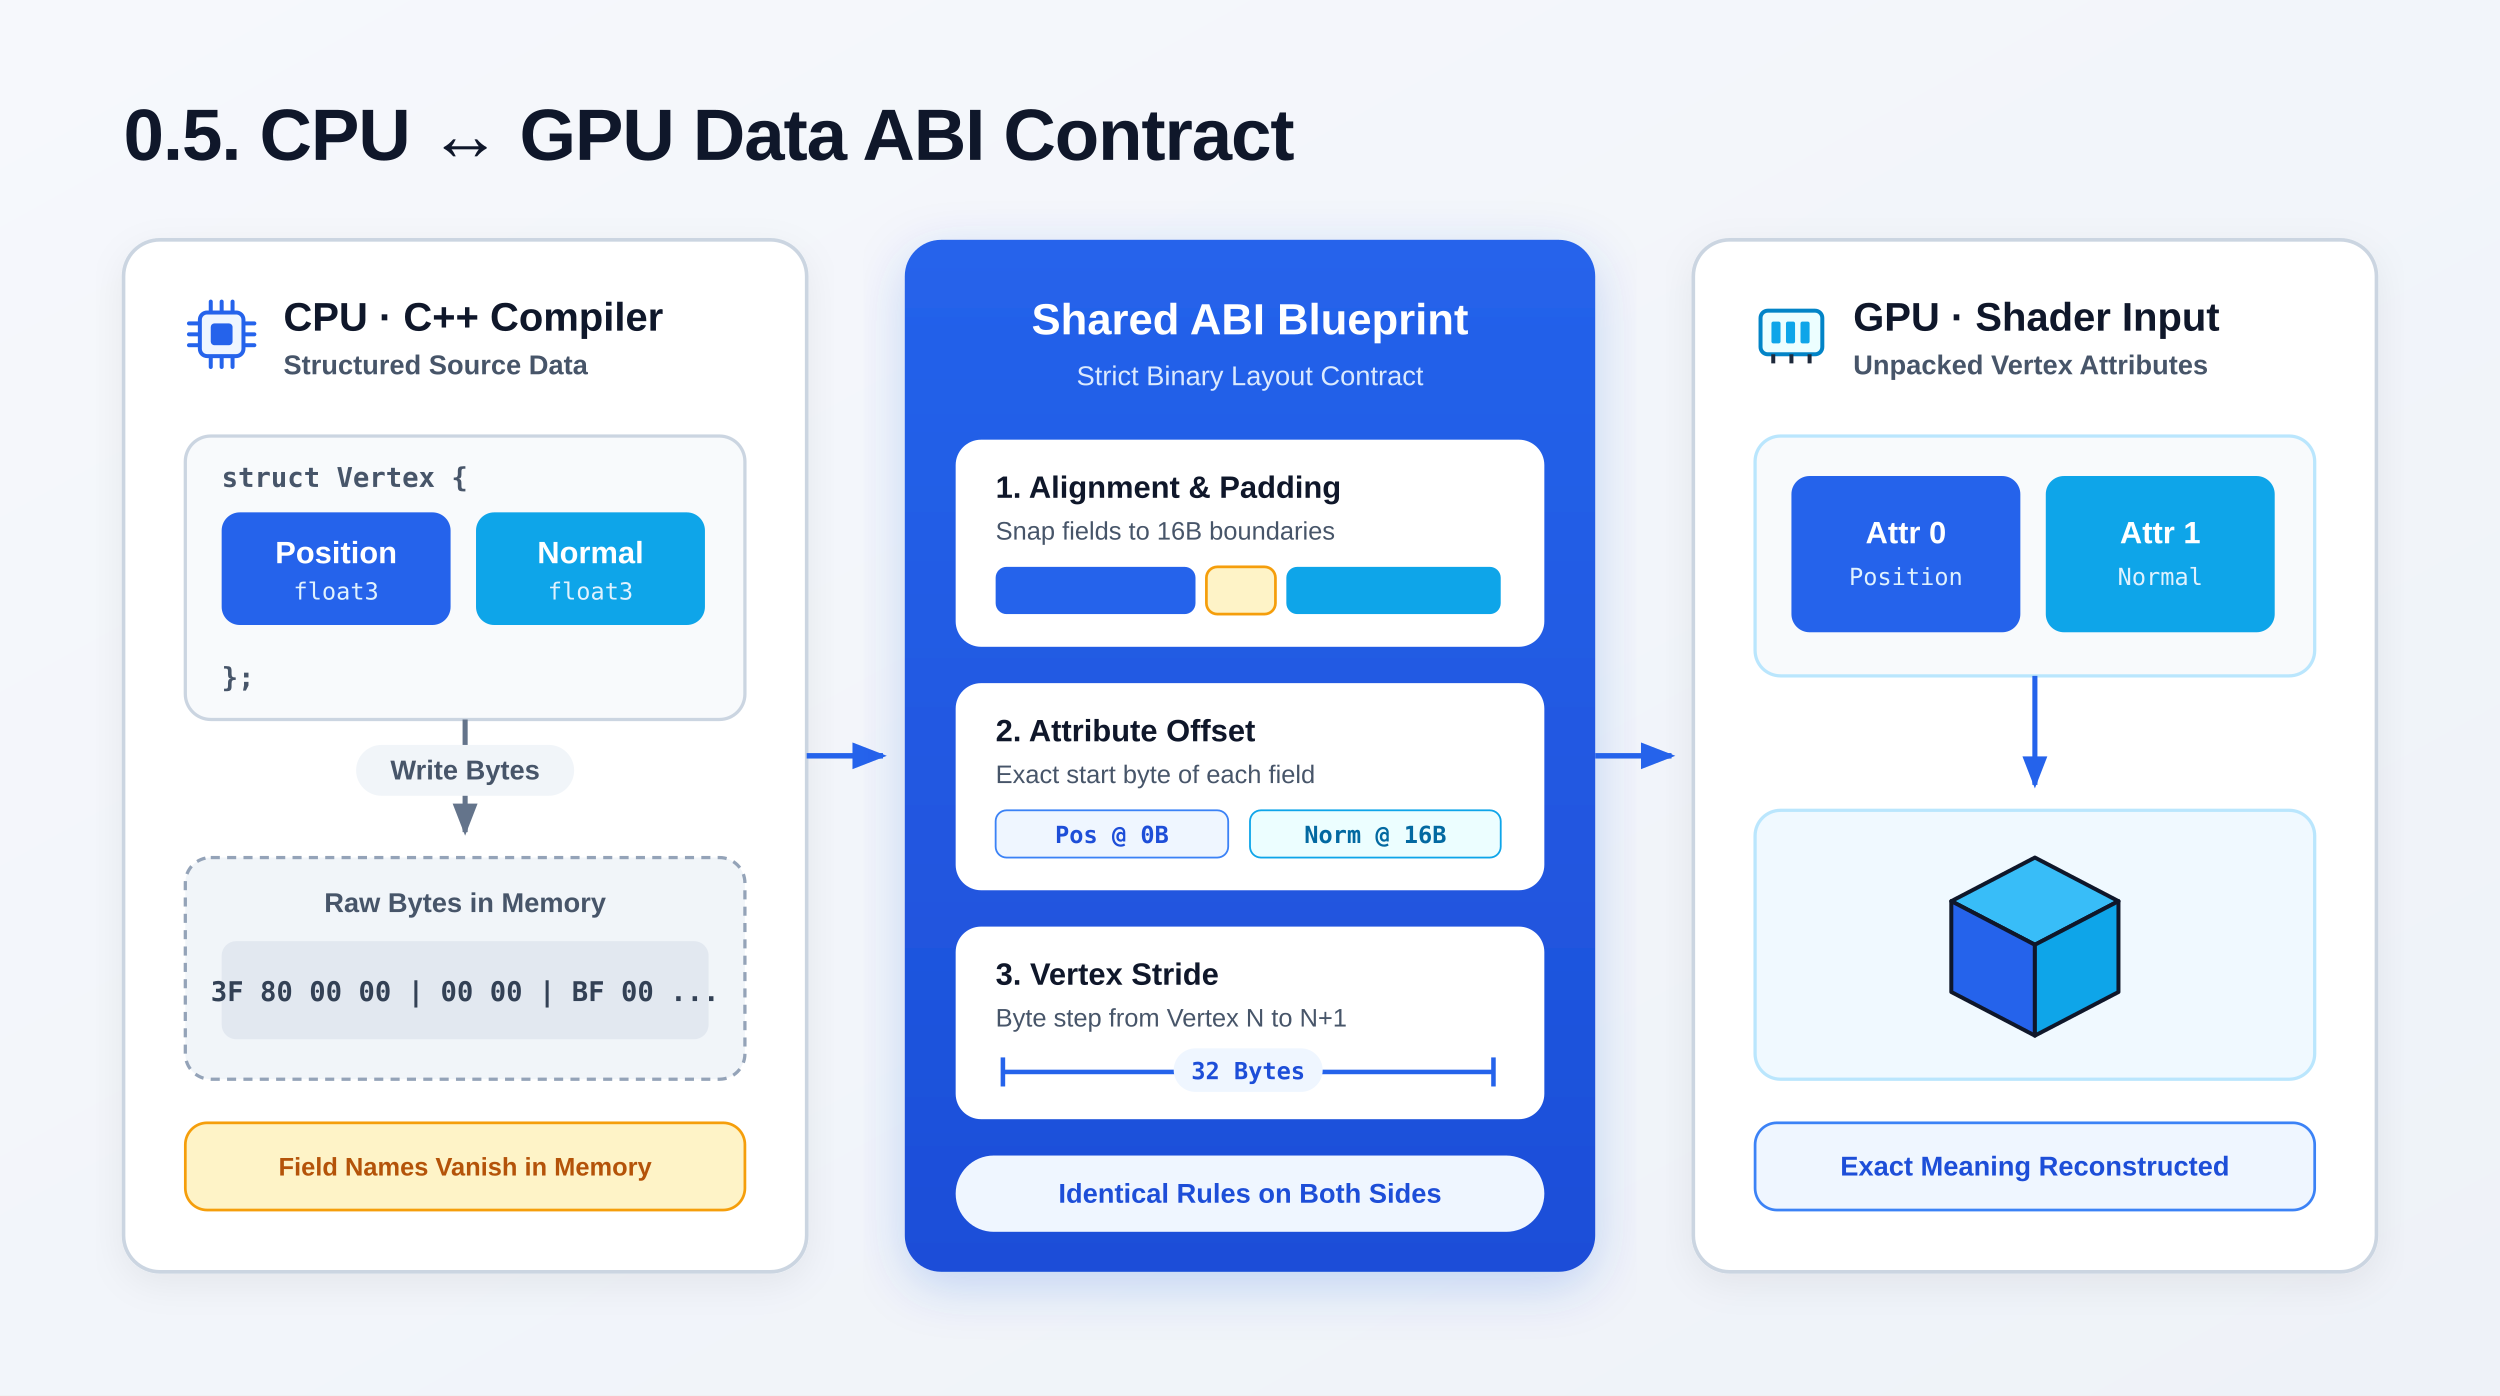
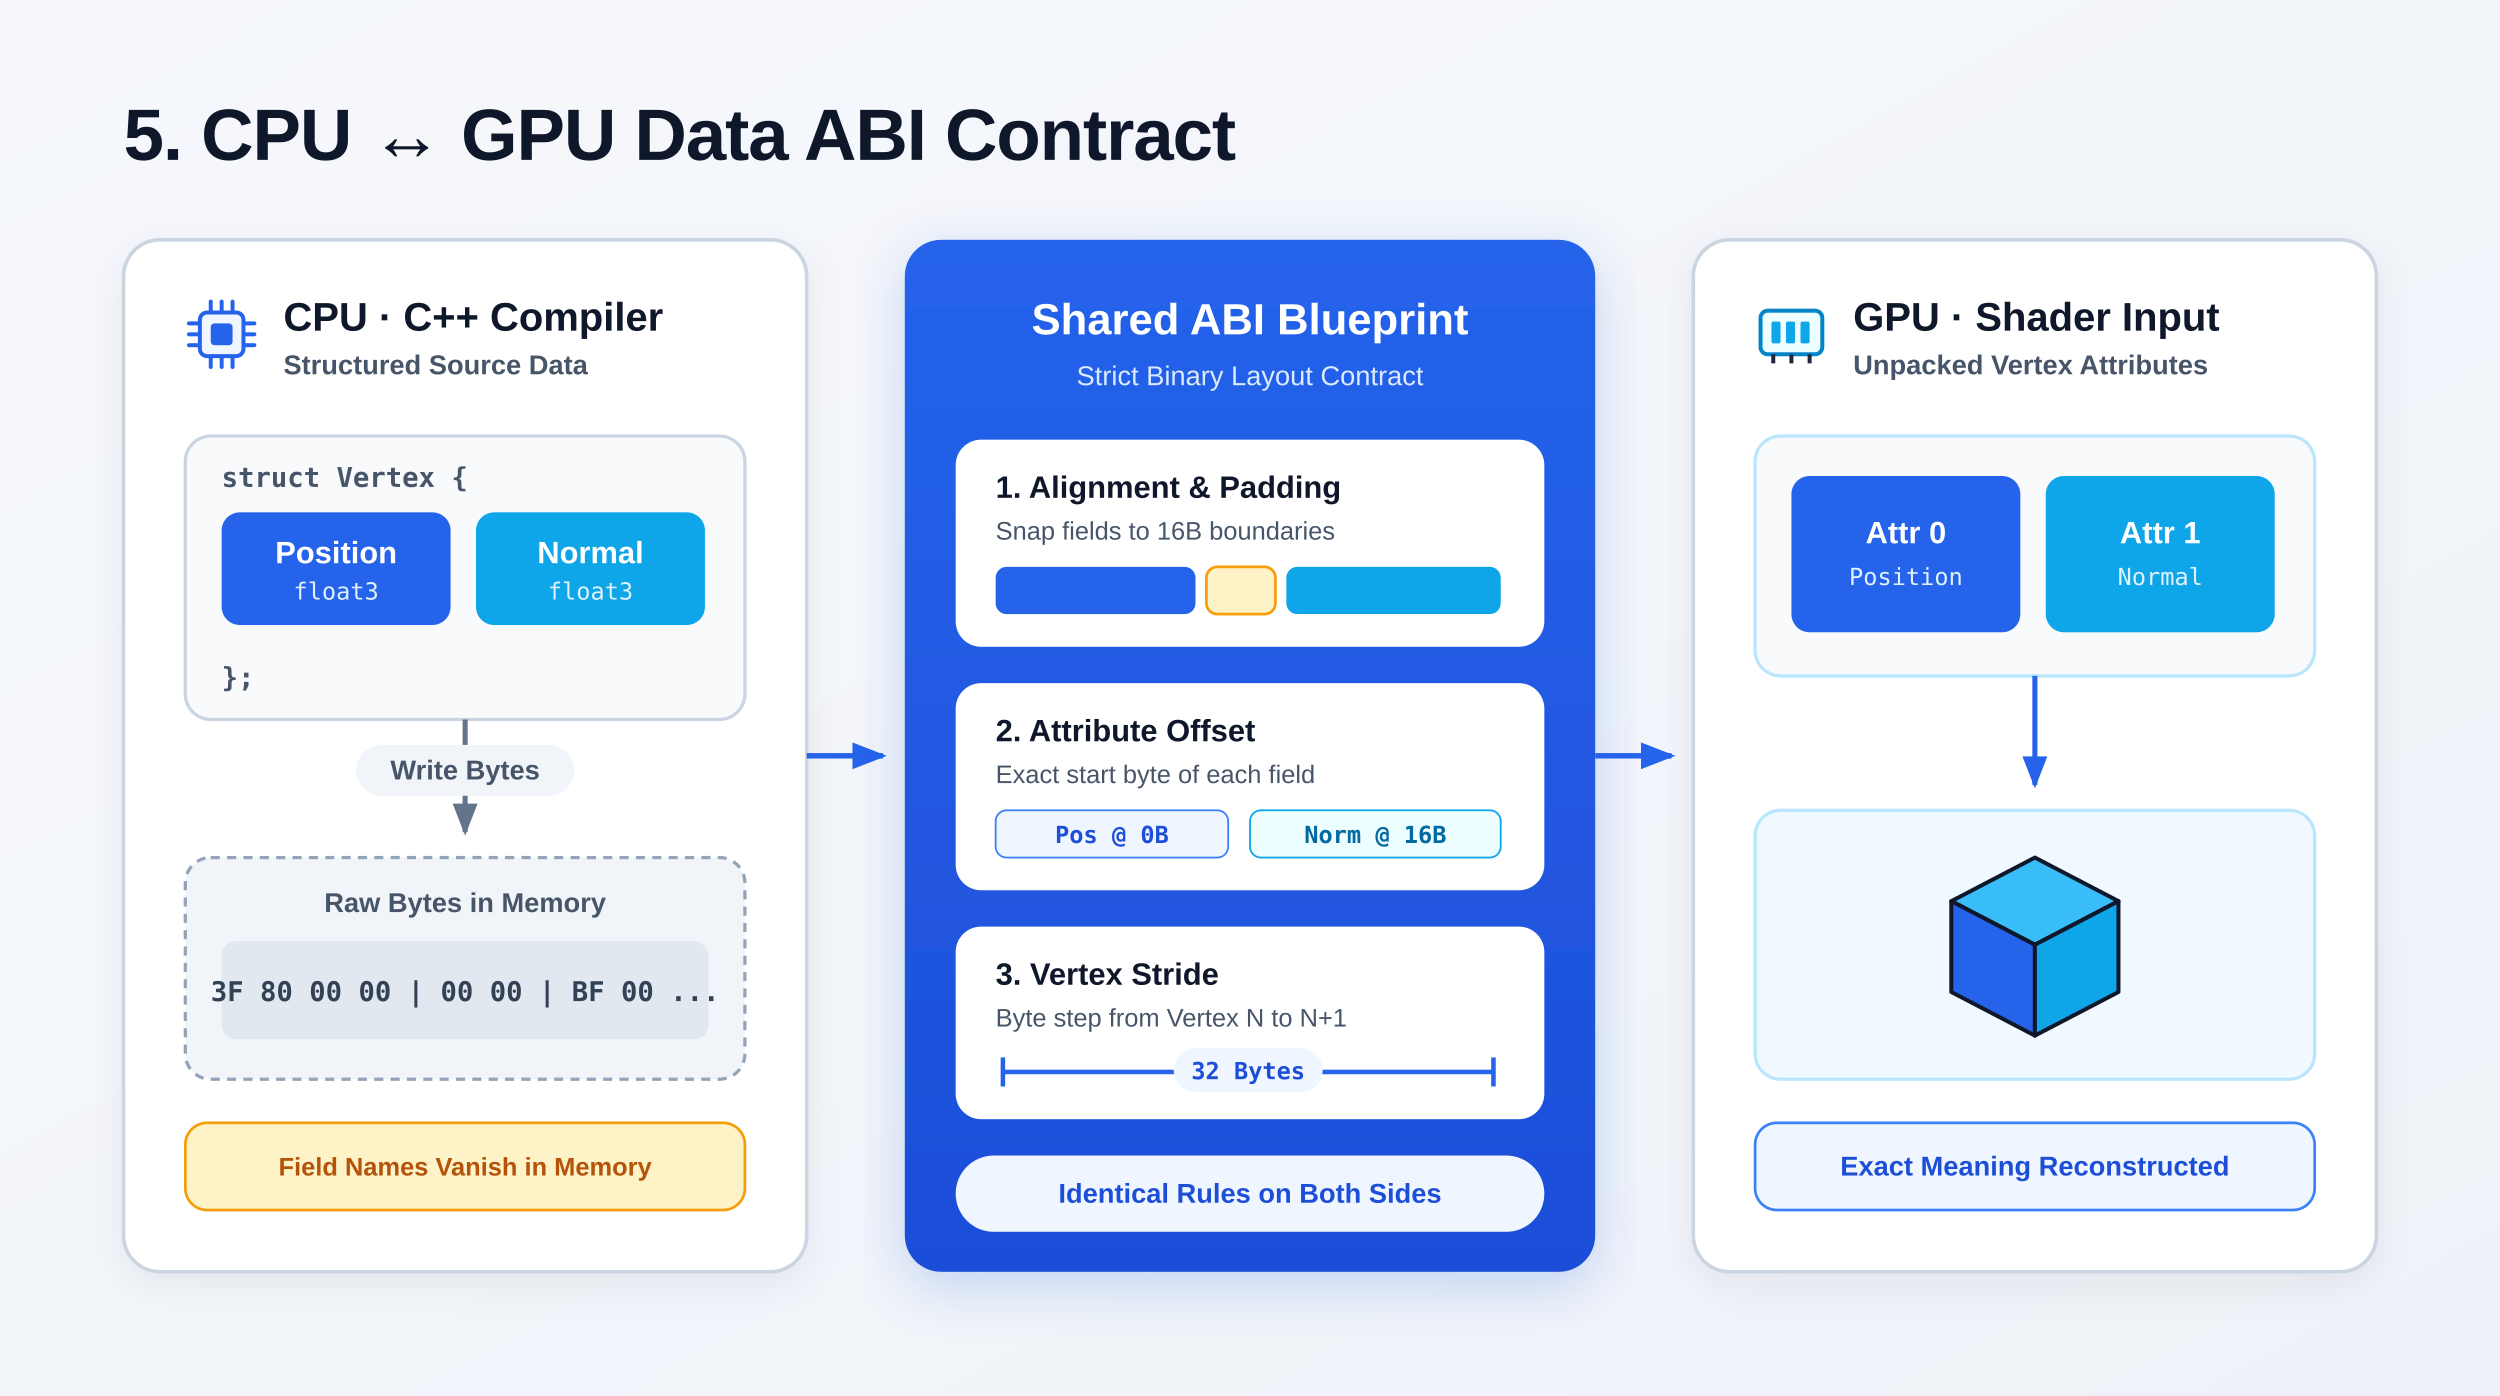
<svg xmlns="http://www.w3.org/2000/svg" viewBox="0 0 1376 768" width="1376" height="768">
  <defs>
    <linearGradient id="bgGrad" x1="0%" y1="0%" x2="100%" y2="100%">
      <stop offset="0%" stop-color="#F6F8FC" />
      <stop offset="100%" stop-color="#EEF2F8" />
    </linearGradient>
    <linearGradient id="abiGrad" x1="0%" y1="0%" x2="0%" y2="100%">
      <stop offset="0%" stop-color="#2563EB" />
      <stop offset="100%" stop-color="#1D4ED8" />
    </linearGradient>
    <filter id="cardShadow" x="-4%" y="-6%" width="108%" height="114%">
      <feDropShadow dx="0" dy="6" stdDeviation="10" flood-color="#0F172A" flood-opacity="0.06" />
    </filter>
    <filter id="blueShadow" x="-6%" y="-6%" width="112%" height="116%">
      <feDropShadow dx="0" dy="8" stdDeviation="14" flood-color="#1D4ED8" flood-opacity="0.20" />
    </filter>
    <marker id="arrSlate" viewBox="0 0 10 10" refX="8" refY="5" markerWidth="7" markerHeight="7" orient="auto">
      <path d="M 0 1.5 L 9 5 L 0 8.5 z" fill="#64748B" />
    </marker>
    <marker id="arrBlue" viewBox="0 0 10 10" refX="8" refY="5" markerWidth="7" markerHeight="7" orient="auto">
      <path d="M 0 1.5 L 9 5 L 0 8.5 z" fill="#2563EB" />
    </marker>
    <style>
      .font { font-family: -apple-system, BlinkMacSystemFont, "SF Pro Display", "Helvetica Neue", Arial, sans-serif; }
      .mono { font-family: "SF Mono", ui-monospace, Menlo, Consolas, monospace; }
      .title { font-size: 40px; font-weight: 700; fill: #0F172A; letter-spacing: -0.6px; }
      .card-title { font-size: 22px; font-weight: 700; fill: #0F172A; }
      .card-sub { font-size: 15px; font-weight: 600; fill: #475569; }
      .box-w { font-size: 17px; font-weight: 700; fill: #FFFFFF; }
      .box-sub { font-size: 13px; font-weight: 500; fill: #E0F2FE; }
      .raw-txt { font-size: 15px; font-weight: 600; fill: #334155; }
      .abi-title { font-size: 24px; font-weight: 700; fill: #FFFFFF; }
      .abi-sub { font-size: 15px; font-weight: 500; fill: #DBEAFE; }
      .rule-title { font-size: 17px; font-weight: 700; fill: #0F172A; }
      .rule-sub { font-size: 14px; font-weight: 500; fill: #475569; }
      .foot-pill { font-size: 15px; font-weight: 700; fill: #1D4ED8; }
      .warn-pill { font-size: 14px; font-weight: 700; fill: #B45309; }
    </style>
  </defs>
  <rect width="1376" height="768" fill="url(#bgGrad)" />
-   <text x="68" y="88" class="font title">0.5. CPU ↔ GPU Data ABI Contract</text>
+   <text x="68" y="88" class="font title">5. CPU ↔ GPU Data ABI Contract</text>
  <g filter="url(#cardShadow)">
    <rect x="68" y="132" width="376" height="568" rx="20" fill="#FFFFFF" stroke="#CBD5E1" stroke-width="2" />
  </g>
  <g transform="translate(102, 164)" stroke="#2563EB" stroke-width="2.2" fill="none" stroke-linecap="round">
    <rect x="8" y="8" width="24" height="24" rx="4" fill="#EFF6FF" />
    <rect x="14" y="14" width="12" height="12" rx="2" fill="#2563EB" stroke="none" />
    <line x1="14" y1="2" x2="14" y2="7" />
    <line x1="20" y1="2" x2="20" y2="7" />
    <line x1="26" y1="2" x2="26" y2="7" />
    <line x1="14" y1="33" x2="14" y2="38" />
    <line x1="20" y1="33" x2="20" y2="38" />
    <line x1="26" y1="33" x2="26" y2="38" />
    <line x1="2" y1="14" x2="7" y2="14" />
    <line x1="2" y1="20" x2="7" y2="20" />
    <line x1="2" y1="26" x2="7" y2="26" />
    <line x1="33" y1="14" x2="38" y2="14" />
    <line x1="33" y1="20" x2="38" y2="20" />
    <line x1="33" y1="26" x2="38" y2="26" />
  </g>
  <text x="156" y="182" class="font card-title">CPU · C++ Compiler</text>
  <text x="156" y="206" class="font card-sub">Structured Source Data</text>
  <rect x="102" y="240" width="308" height="156" rx="14" fill="#F8FAFC" stroke="#CBD5E1" stroke-width="1.8" />
  <text x="122" y="268" class="mono card-sub">struct Vertex {</text>
  <rect x="122" y="282" width="126" height="62" rx="10" fill="#2563EB" />
  <text x="185" y="310" text-anchor="middle" class="font box-w">Position</text>
  <text x="185" y="330" text-anchor="middle" class="mono box-sub">float3</text>
  <rect x="262" y="282" width="126" height="62" rx="10" fill="#0EA5E9" />
  <text x="325" y="310" text-anchor="middle" class="font box-w">Normal</text>
  <text x="325" y="330" text-anchor="middle" class="mono box-sub">float3</text>
  <text x="122" y="378" class="mono card-sub">};</text>
  <line x1="256" y1="396" x2="256" y2="458" stroke="#64748B" stroke-width="2.8" marker-end="url(#arrSlate)" />
  <rect x="196" y="410" width="120" height="28" rx="14" fill="#F1F5F9" />
  <text x="256" y="429" text-anchor="middle" class="font card-sub">Write Bytes</text>
  <rect x="102" y="472" width="308" height="122" rx="14" fill="#F1F5F9" stroke="#94A3B8" stroke-width="1.8" stroke-dasharray="5,4" />
  <text x="256" y="502" text-anchor="middle" class="font card-sub">Raw Bytes in Memory</text>
  <rect x="122" y="518" width="268" height="54" rx="8" fill="#E2E8F0" />
  <text x="256" y="551" text-anchor="middle" class="mono raw-txt">3F 80 00 00 | 00 00 | BF 00 ...</text>
  <rect x="102" y="618" width="308" height="48" rx="12" fill="#FEF3C7" stroke="#F59E0B" stroke-width="1.5" />
  <text x="256" y="647" text-anchor="middle" class="font warn-pill">Field Names Vanish in Memory</text>
  <line x1="444" y1="416" x2="486" y2="416" stroke="#2563EB" stroke-width="3" marker-end="url(#arrBlue)" />
  <g filter="url(#blueShadow)">
    <rect x="498" y="132" width="380" height="568" rx="20" fill="url(#abiGrad)" />
  </g>
  <text x="688" y="184" text-anchor="middle" class="font abi-title">Shared ABI Blueprint</text>
  <text x="688" y="212" text-anchor="middle" class="font abi-sub">Strict Binary Layout Contract</text>
  <rect x="526" y="242" width="324" height="114" rx="14" fill="#FFFFFF" />
  <text x="548" y="274" class="font rule-title">1. Alignment &amp; Padding</text>
  <text x="548" y="297" class="font rule-sub">Snap fields to 16B boundaries</text>
  <rect x="548" y="312" width="110" height="26" rx="6" fill="#2563EB" />
  <rect x="664" y="312" width="38" height="26" rx="6" fill="#FEF3C7" stroke="#F59E0B" stroke-width="1.5" />
  <rect x="708" y="312" width="118" height="26" rx="6" fill="#0EA5E9" />
  <rect x="526" y="376" width="324" height="114" rx="14" fill="#FFFFFF" />
  <text x="548" y="408" class="font rule-title">2. Attribute Offset</text>
  <text x="548" y="431" class="font rule-sub">Exact start byte of each field</text>
  <g class="mono" font-size="13" font-weight="700">
    <rect x="548" y="446" width="128" height="26" rx="6" fill="#EFF6FF" stroke="#3B82F6" />
    <text x="612" y="464" text-anchor="middle" fill="#1D4ED8">Pos @ 0B</text>
    <rect x="688" y="446" width="138" height="26" rx="6" fill="#ECFEFF" stroke="#0EA5E9" />
    <text x="757" y="464" text-anchor="middle" fill="#0369A1">Norm @ 16B</text>
  </g>
  <rect x="526" y="510" width="324" height="106" rx="14" fill="#FFFFFF" />
  <text x="548" y="542" class="font rule-title">3. Vertex Stride</text>
  <text x="548" y="565" class="font rule-sub">Byte step from Vertex N to N+1</text>
  <line x1="552" y1="590" x2="822" y2="590" stroke="#2563EB" stroke-width="2.5" />
  <line x1="552" y1="582" x2="552" y2="598" stroke="#2563EB" stroke-width="2.5" />
  <line x1="822" y1="582" x2="822" y2="598" stroke="#2563EB" stroke-width="2.5" />
  <rect x="646" y="577" width="82" height="24" rx="12" fill="#EFF6FF" />
  <text x="687" y="594" text-anchor="middle" class="mono" font-size="13" font-weight="700" fill="#1D4ED8">32 Bytes</text>
  <rect x="526" y="636" width="324" height="42" rx="21" fill="#EFF6FF" />
  <text x="688" y="662" text-anchor="middle" class="font foot-pill">Identical Rules on Both Sides</text>
  <line x1="878" y1="416" x2="920" y2="416" stroke="#2563EB" stroke-width="3" marker-end="url(#arrBlue)" />
  <g filter="url(#cardShadow)">
    <rect x="932" y="132" width="376" height="568" rx="20" fill="#FFFFFF" stroke="#CBD5E1" stroke-width="2" />
  </g>
  <g transform="translate(966, 164)" stroke="#0284C7" stroke-width="2.2" fill="none">
    <rect x="3" y="7" width="34" height="24" rx="4" fill="#ECFEFF" />
    <rect x="9" y="13" width="5" height="12" rx="1" fill="#0EA5E9" stroke="none" />
    <rect x="17" y="13" width="5" height="12" rx="1" fill="#0EA5E9" stroke="none" />
    <rect x="25" y="13" width="5" height="12" rx="1" fill="#0EA5E9" stroke="none" />
    <line x1="10" y1="31" x2="10" y2="36" stroke="#1E293B" />
    <line x1="20" y1="31" x2="20" y2="36" stroke="#1E293B" />
    <line x1="30" y1="31" x2="30" y2="36" stroke="#1E293B" />
  </g>
  <text x="1020" y="182" class="font card-title">GPU · Shader Input</text>
  <text x="1020" y="206" class="font card-sub">Unpacked Vertex Attributes</text>
  <rect x="966" y="240" width="308" height="132" rx="14" fill="#F8FAFC" stroke="#BAE6FD" stroke-width="1.8" />
  <rect x="986" y="262" width="126" height="86" rx="10" fill="#2563EB" />
  <text x="1049" y="299" text-anchor="middle" class="font box-w">Attr 0</text>
  <text x="1049" y="322" text-anchor="middle" class="mono box-sub">Position</text>
  <rect x="1126" y="262" width="126" height="86" rx="10" fill="#0EA5E9" />
  <text x="1189" y="299" text-anchor="middle" class="font box-w">Attr 1</text>
  <text x="1189" y="322" text-anchor="middle" class="mono box-sub">Normal</text>
  <line x1="1120" y1="372" x2="1120" y2="432" stroke="#2563EB" stroke-width="2.8" marker-end="url(#arrBlue)" />
  <rect x="966" y="446" width="308" height="148" rx="14" fill="#F0F9FF" stroke="#BAE6FD" stroke-width="1.8" />
  <g transform="translate(1068, 466)">
    <polygon points="52,6 98,30 52,54 6,30" fill="#38BDF8" stroke="#0F172A" stroke-width="2.2" stroke-linejoin="round" />
    <polygon points="6,30 52,54 52,104 6,80" fill="#2563EB" stroke="#0F172A" stroke-width="2.2" stroke-linejoin="round" />
    <polygon points="98,30 52,54 52,104 98,80" fill="#0EA5E9" stroke="#0F172A" stroke-width="2.2" stroke-linejoin="round" />
  </g>
  <rect x="966" y="618" width="308" height="48" rx="12" fill="#EFF6FF" stroke="#3B82F6" stroke-width="1.5" />
  <text x="1120" y="647" text-anchor="middle" class="font foot-pill">Exact Meaning Reconstructed</text>
</svg>
